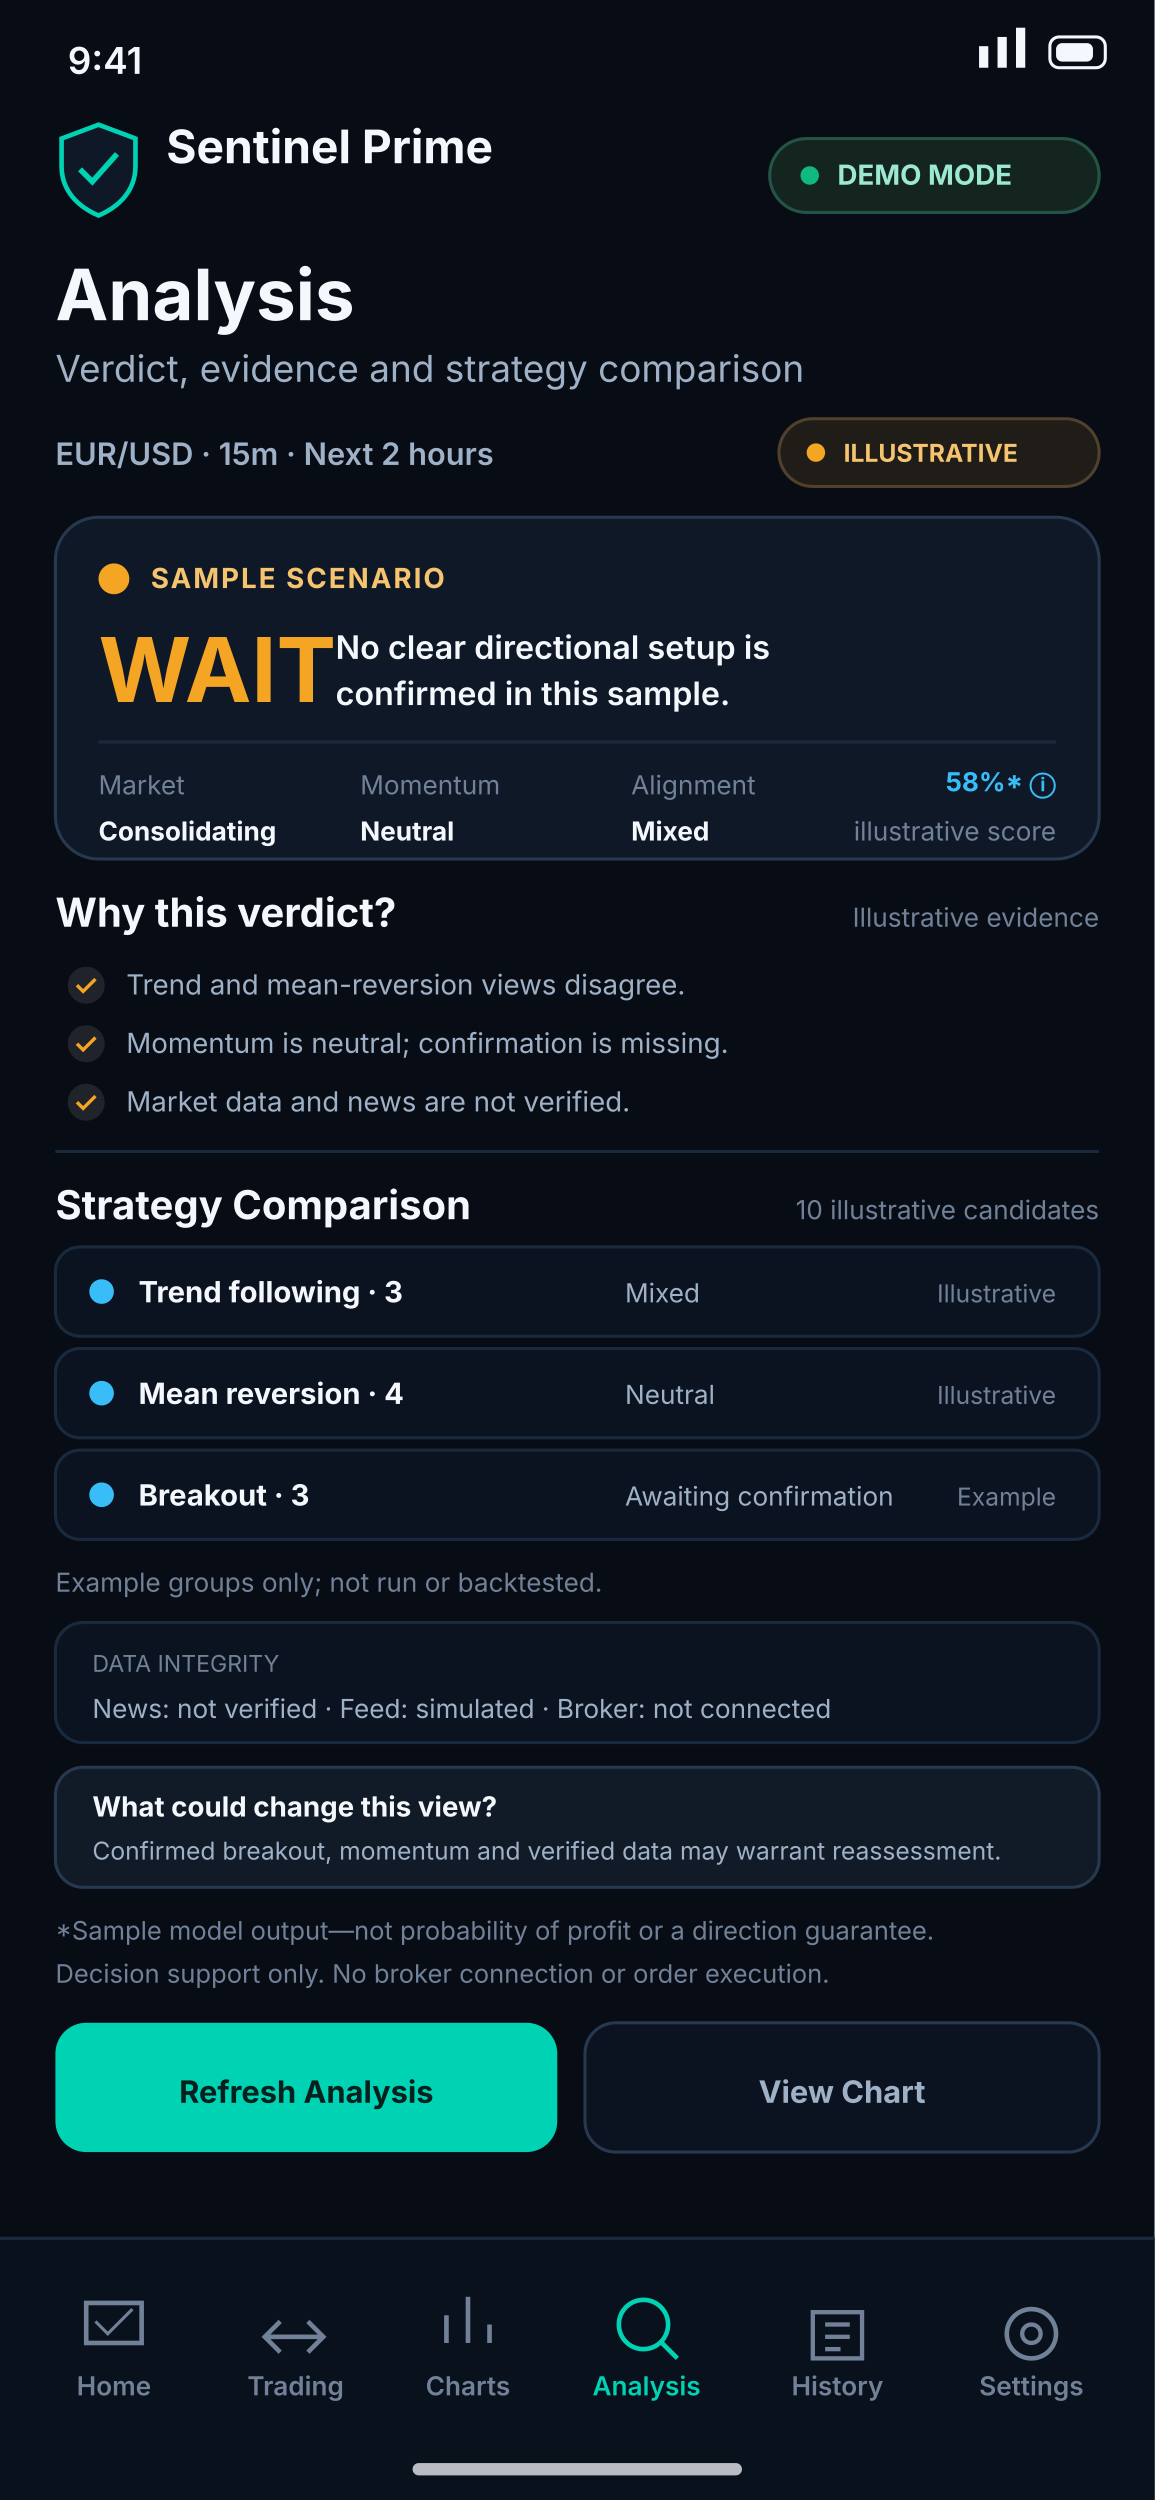
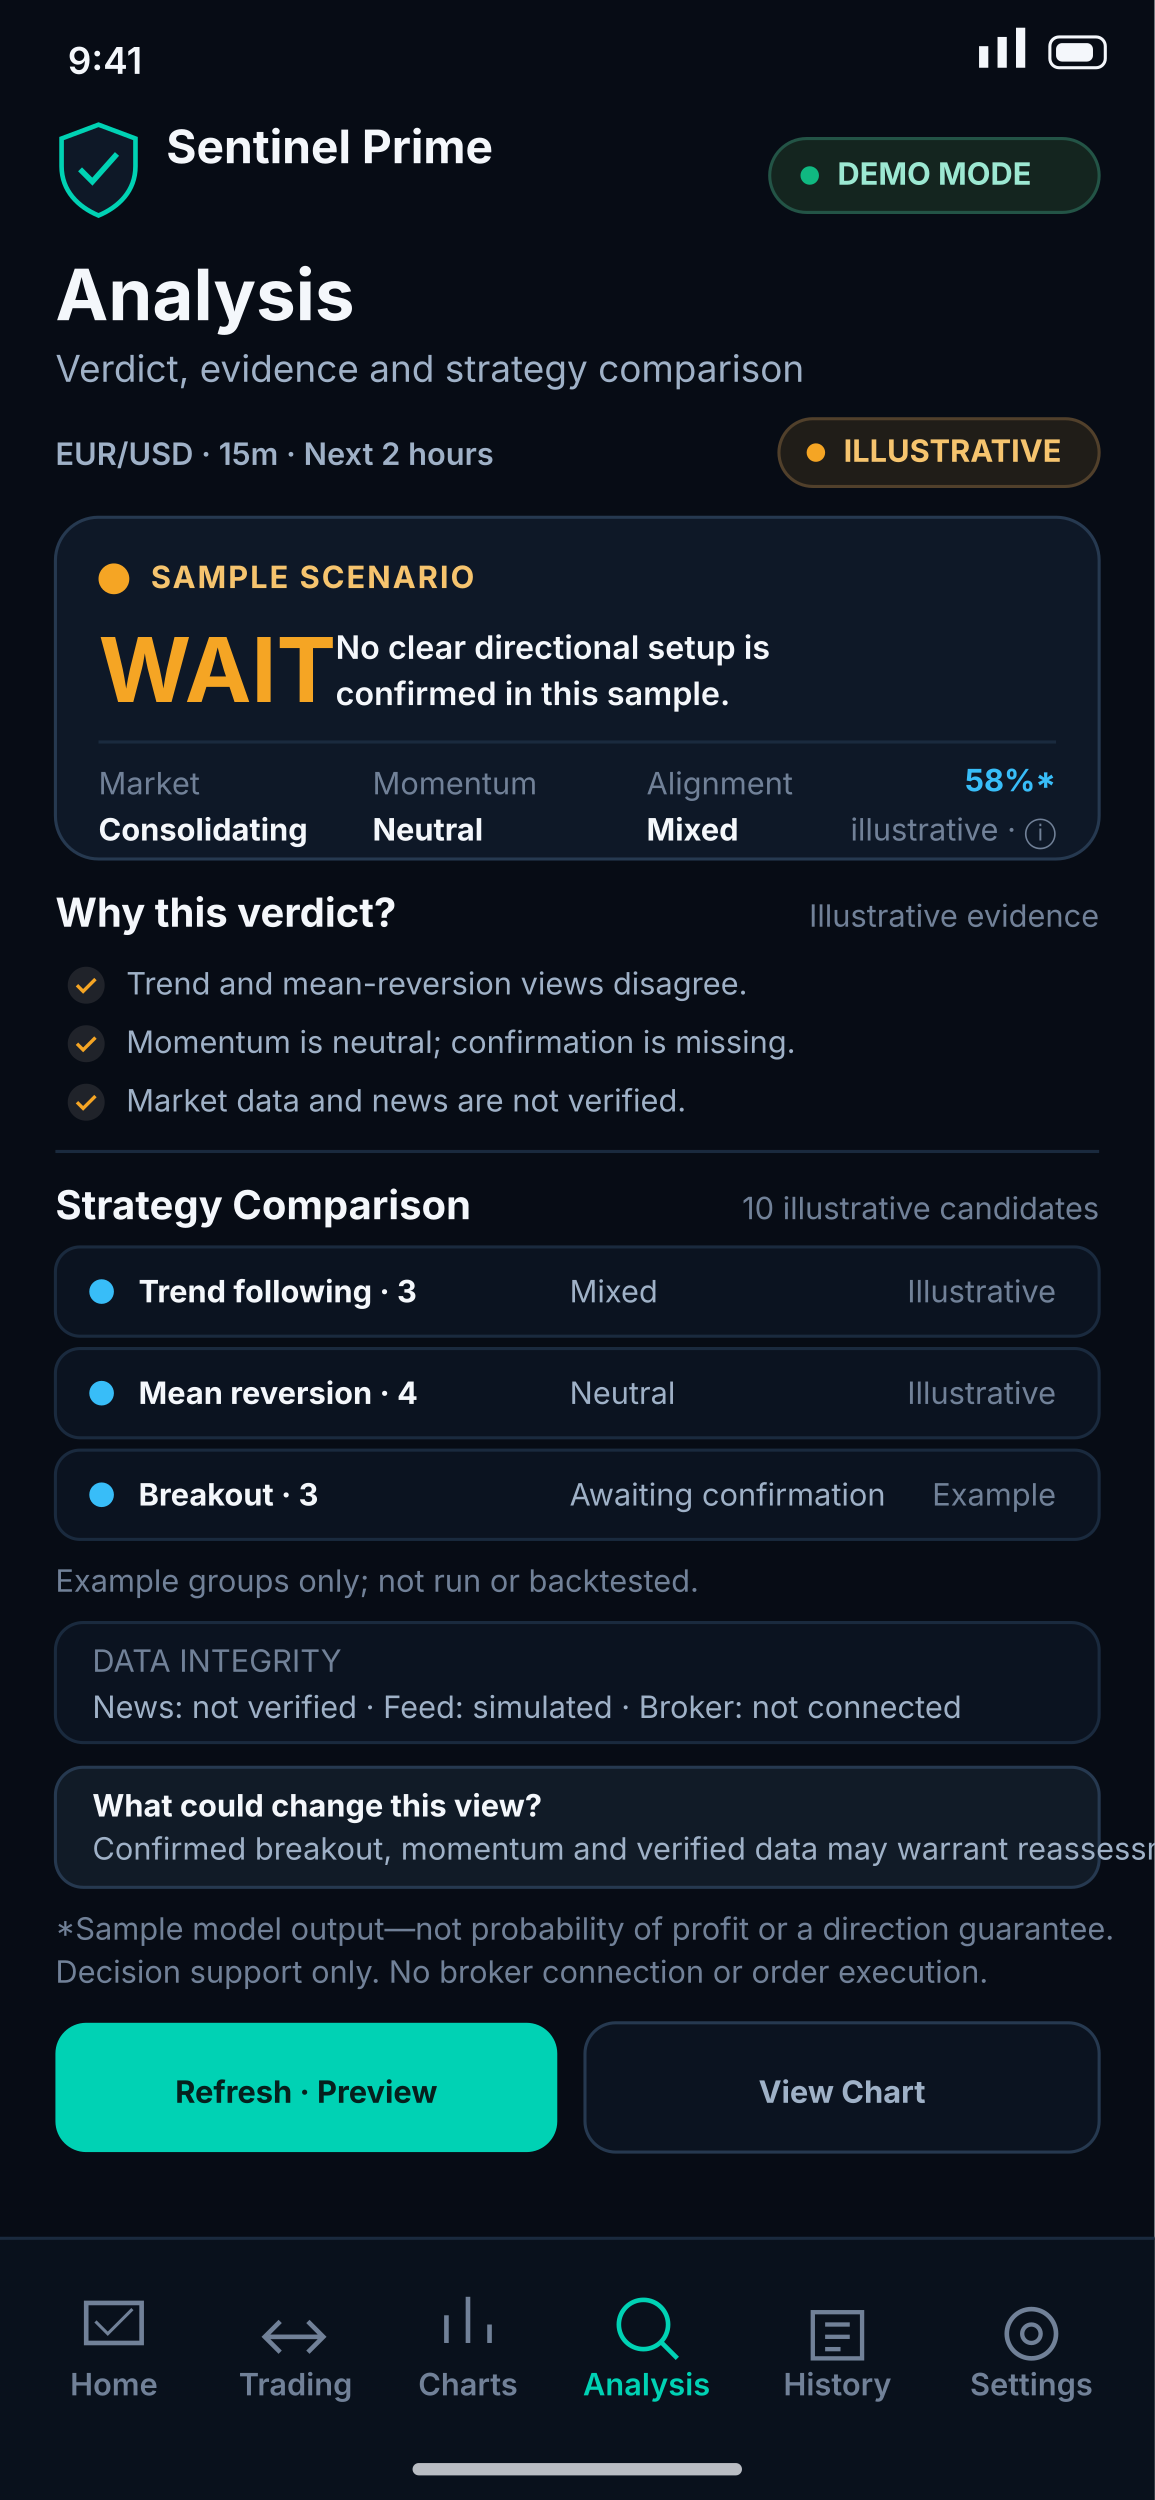
<svg xmlns="http://www.w3.org/2000/svg" width="375" height="812" viewBox="0 0 375 812" role="img" aria-labelledby="title desc">
  <defs>
    <style>text{font-family:Inter,'DM Sans',Arial,sans-serif}.bg{fill:#070C15}.s{fill:#0B1320;stroke:#1A2A3E}.e{fill:#0E1827;stroke:#263950}.t{fill:#F4F7FB}.b{fill:#9FB1C7}.m{fill:#718198}.a{fill:#F5A524}.teal{fill:#00D2B4}.blue{fill:#38BDF8}.line{stroke:#1A2A3E}</style>
  </defs>
  <rect class="bg" width="375" height="812" />
  <text x="22" y="24" class="t" font-size="12" font-weight="600">9:41</text>
  <g fill="#F4F7FB">
    <rect x="318" y="15" width="3" height="7" />
    <rect x="324" y="12" width="3" height="10" />
    <rect x="330" y="9" width="3" height="13" />
    <rect x="341" y="12" width="18" height="10" rx="3" fill="none" stroke="#F4F7FB" />
    <rect x="343" y="14" width="12" height="6" rx="2" />
  </g>
  <g transform="translate(18 39)">
    <path d="M14 1.5 26 6v9c0 8-5.4 13.2-12 16-6.6-2.8-12-8-12-16V6l12-4.5Z" fill="#0E1827" stroke="#00D2B4" stroke-width="1.5" />
    <path d="m8 16 4 4 8-9" fill="none" stroke="#00D2B4" stroke-width="1.8" />
    <text x="36" y="14" class="t" font-size="15" font-weight="700">Sentinel Prime</text>
  </g>
  <rect x="250" y="45" width="107" height="24" rx="12" fill="#14251F" stroke="#235446" />
  <circle cx="263" cy="57" r="3" fill="#10B981" />
-   <text x="272" y="60" fill="#9CE8D2" font-size="9" font-weight="700">DEMO MODE</text>
+   <text x="272" y="60" fill="#9CE8D2" font-size="10" font-weight="700">DEMO MODE</text>
  <text x="18" y="104" class="t" font-size="23" font-weight="700">Analysis</text>
  <text x="18" y="124" class="b" font-size="12">Verdict, evidence and strategy comparison</text>
  <text x="18" y="151" class="b" font-size="10" font-weight="600">EUR/USD  ·  15m  ·  Next 2 hours</text>
  <rect x="253" y="136" width="104" height="22" rx="11" fill="#201D18" stroke="#51402B" />
  <circle cx="265" cy="147" r="3" fill="#F5A524" />
-   <text x="274" y="150" fill="#F6C46E" font-size="8" font-weight="700">ILLUSTRATIVE</text>
+   <text x="274" y="150" fill="#F6C46E" font-size="10" font-weight="700">ILLUSTRATIVE</text>
  <rect class="e" x="18" y="168" width="339" height="111" rx="14" />
  <circle cx="37" cy="188" r="5" fill="#F5A524" />
-   <text x="49" y="191" fill="#F6C46E" font-size="9" font-weight="700" letter-spacing=".65">SAMPLE SCENARIO</text>
+   <text x="49" y="191" fill="#F6C46E" font-size="10" font-weight="700" letter-spacing=".65">SAMPLE SCENARIO</text>
  <text x="32" y="228" class="a" font-size="29" font-weight="750">WAIT</text>
  <text x="109" y="214" class="t" font-size="10.5" font-weight="600">No clear directional setup is</text>
  <text x="109" y="229" class="t" font-size="10.5" font-weight="600">confirmed in this sample.</text>
  <line x1="32" y1="241" x2="343" y2="241" class="line" />
-   <g font-size="8.5">
+   <g font-size="10">
    <text x="32" y="258" class="m">Market</text>
    <text x="32" y="273" class="t" font-weight="650">Consolidating</text>
-     <text x="117" y="258" class="m">Momentum</text>
-     <text x="117" y="273" class="t" font-weight="650">Neutral</text>
-     <text x="205" y="258" class="m">Alignment</text>
-     <text x="205" y="273" class="t" font-weight="650">Mixed</text>
-     <text x="343" y="257" class="blue" font-weight="650" text-anchor="end">58%* ⓘ</text>
-     <text x="343" y="273" class="m" text-anchor="end">illustrative score</text>
+     <text x="121" y="258" class="m">Momentum</text>
+     <text x="121" y="273" class="t" font-weight="650">Neutral</text>
+     <text x="210" y="258" class="m">Alignment</text>
+     <text x="210" y="273" class="t" font-weight="650">Mixed</text>
+     <text x="343" y="257" class="blue" font-weight="650" text-anchor="end">58%*</text>
+     <text x="343" y="273" class="m" text-anchor="end">illustrative · ⓘ</text>
  </g>
  <text x="18" y="301" class="t" font-size="13" font-weight="700">Why this verdict?</text>
-   <text x="357" y="301" class="m" font-size="8.5" text-anchor="end">Illustrative evidence</text>
-   <g font-size="9">
+   <text x="357" y="301" class="m" font-size="10" text-anchor="end">Illustrative evidence</text>
+   <g font-size="10">
    <circle cx="28" cy="320" r="6" fill="#20232A" />
    <path d="m25 320 2 2 4-4" fill="none" stroke="#F5A524" stroke-width="1.1" />
    <text x="41" y="323" class="b">Trend and mean-reversion views disagree.</text>
    <circle cx="28" cy="339" r="6" fill="#20232A" />
    <path d="m25 339 2 2 4-4" fill="none" stroke="#F5A524" stroke-width="1.1" />
    <text x="41" y="342" class="b">Momentum is neutral; confirmation is missing.</text>
    <circle cx="28" cy="358" r="6" fill="#20232A" />
    <path d="m25 358 2 2 4-4" fill="none" stroke="#F5A524" stroke-width="1.1" />
    <text x="41" y="361" class="b">Market data and news are not verified.</text>
  </g>
  <line x1="18" y1="374" x2="357" y2="374" class="line" />
  <text x="18" y="396" class="t" font-size="13" font-weight="700">Strategy Comparison</text>
-   <text x="357" y="396" class="m" font-size="8.5" text-anchor="end">10 illustrative candidates</text>
+   <text x="357" y="396" class="m" font-size="10" text-anchor="end">10 illustrative candidates</text>
  <g>
    <rect class="s" x="18" y="405" width="339" height="29" rx="8" />
    <circle cx="33" cy="419.5" r="4" fill="#38BDF8" />
-     <text x="45" y="423" class="t" font-size="9.5" font-weight="650">Trend following · 3</text>
-     <text x="203" y="423" class="b" font-size="8.5">Mixed</text>
-     <text x="343" y="423" class="m" font-size="8" text-anchor="end">Illustrative</text>
+     <text x="45" y="423" class="t" font-size="10" font-weight="650">Trend following · 3</text>
+     <text x="185" y="423" class="b" font-size="10">Mixed</text>
+     <text x="343" y="423" class="m" font-size="10" text-anchor="end">Illustrative</text>
    <rect class="s" x="18" y="438" width="339" height="29" rx="8" />
    <circle cx="33" cy="452.5" r="4" fill="#38BDF8" />
-     <text x="45" y="456" class="t" font-size="9.5" font-weight="650">Mean reversion · 4</text>
-     <text x="203" y="456" class="b" font-size="8.5">Neutral</text>
-     <text x="343" y="456" class="m" font-size="8" text-anchor="end">Illustrative</text>
+     <text x="45" y="456" class="t" font-size="10" font-weight="650">Mean reversion · 4</text>
+     <text x="185" y="456" class="b" font-size="10">Neutral</text>
+     <text x="343" y="456" class="m" font-size="10" text-anchor="end">Illustrative</text>
    <rect class="s" x="18" y="471" width="339" height="29" rx="8" />
    <circle cx="33" cy="485.5" r="4" fill="#38BDF8" />
-     <text x="45" y="489" class="t" font-size="9.5" font-weight="650">Breakout · 3</text>
-     <text x="203" y="489" class="b" font-size="8.5">Awaiting confirmation</text>
-     <text x="343" y="489" class="m" font-size="8" text-anchor="end">Example</text>
+     <text x="45" y="489" class="t" font-size="10" font-weight="650">Breakout · 3</text>
+     <text x="185" y="489" class="b" font-size="10">Awaiting confirmation</text>
+     <text x="343" y="489" class="m" font-size="10" text-anchor="end">Example</text>
  </g>
-   <text x="18" y="517" class="m" font-size="8.5">Example groups only; not run or backtested.</text>
+   <text x="18" y="517" class="m" font-size="10">Example groups only; not run or backtested.</text>
  <rect class="s" x="18" y="527" width="339" height="39" rx="9" />
-   <text x="30" y="543" class="m" font-size="7.5">DATA INTEGRITY</text>
-   <text x="30" y="558" class="b" font-size="8.5">News: not verified · Feed: simulated · Broker: not connected</text>
+   <text x="30" y="543" class="m" font-size="10">DATA INTEGRITY</text>
+   <text x="30" y="558" class="b" font-size="10">News: not verified · Feed: simulated · Broker: not connected</text>
  <rect x="18" y="574" width="339" height="39" rx="9" fill="#111B27" stroke="#263950" />
-   <text x="30" y="590" class="t" font-size="9" font-weight="650">What could change this view?</text>
-   <text x="30" y="604" class="b" font-size="8">Confirmed breakout, momentum and verified data may warrant reassessment.</text>
-   <text x="18" y="630" class="m" font-size="8.3">*Sample model output—not probability of profit or a direction guarantee.</text>
-   <text x="18" y="644" class="m" font-size="8.3">Decision support only. No broker connection or order execution.</text>
+   <text x="30" y="590" class="t" font-size="10" font-weight="650">What could change this view?</text>
+   <text x="30" y="604" class="b" font-size="10">Confirmed breakout, momentum and verified data may warrant reassessment.</text>
+   <text x="18" y="630" class="m" font-size="10">*Sample model output—not probability of profit or a direction guarantee.</text>
+   <text x="18" y="644" class="m" font-size="10">Decision support only. No broker connection or order execution.</text>
  <rect x="18" y="657" width="163" height="42" rx="10" fill="#00D2B4" />
-   <text x="99.5" y="683" fill="#06201D" font-size="10" font-weight="750" text-anchor="middle">Refresh Analysis</text>
+   <text x="99.5" y="683" fill="#06201D" font-size="10" font-weight="750" text-anchor="middle">Refresh · Preview</text>
  <rect x="190" y="657" width="167" height="42" rx="10" fill="#0B1320" stroke="#263950" />
  <text x="273.5" y="683" class="b" font-size="10" font-weight="650" text-anchor="middle">View Chart</text>
  <rect y="727" width="375" height="85" fill="#09111C" />
  <line x1="0" y1="727" x2="375" y2="727" stroke="#1A2A3E" />
-   <g text-anchor="middle" font-size="8.5" font-weight="600">
+   <g text-anchor="middle" font-size="10" font-weight="600">
    <g fill="#718198" stroke="#718198">
      <path d="M28 748h18v13H28z" fill="none" stroke-width="1.5" />
      <path d="m31 754 4 4 8-8" fill="none" />
      <text x="37" y="778" stroke="none" fill="#718198">Home</text>
    </g>
    <g fill="#718198" stroke="#718198">
      <path d="M87 759h17m-13-5-5 5 5 5m9-10 5 5-5 5" fill="none" stroke-width="1.5" />
      <text x="96" y="778" stroke="none" fill="#718198">Trading</text>
    </g>
    <g fill="#718198" stroke="#718198">
      <path d="M145 761v-9m7 9v-15m7 15v-6" fill="none" stroke-width="1.5" />
      <text x="152" y="778" stroke="none" fill="#718198">Charts</text>
    </g>
    <g fill="#00D2B4" stroke="#00D2B4">
      <circle cx="209" cy="755" r="8" fill="none" stroke-width="1.5" />
      <path d="m215 761 5 5" fill="none" stroke-width="1.5" />
      <text x="210" y="778" stroke="none" fill="#00D2B4">Analysis</text>
    </g>
    <g fill="#718198" stroke="#718198">
      <path d="M264 751h16v15h-16zM268 755h8m-8 4h8m-8 4h5" fill="none" stroke-width="1.4" />
      <text x="272" y="778" stroke="none" fill="#718198">History</text>
    </g>
    <g fill="#718198" stroke="#718198">
      <circle cx="335" cy="758" r="8" fill="none" stroke-width="1.5" />
      <circle cx="335" cy="758" r="3" fill="none" stroke-width="1.4" />
      <text x="335" y="778" stroke="none" fill="#718198">Settings</text>
    </g>
  </g>
  <rect x="134" y="800" width="107" height="4" rx="2" fill="#F4F7FB" opacity=".75" />
</svg>
